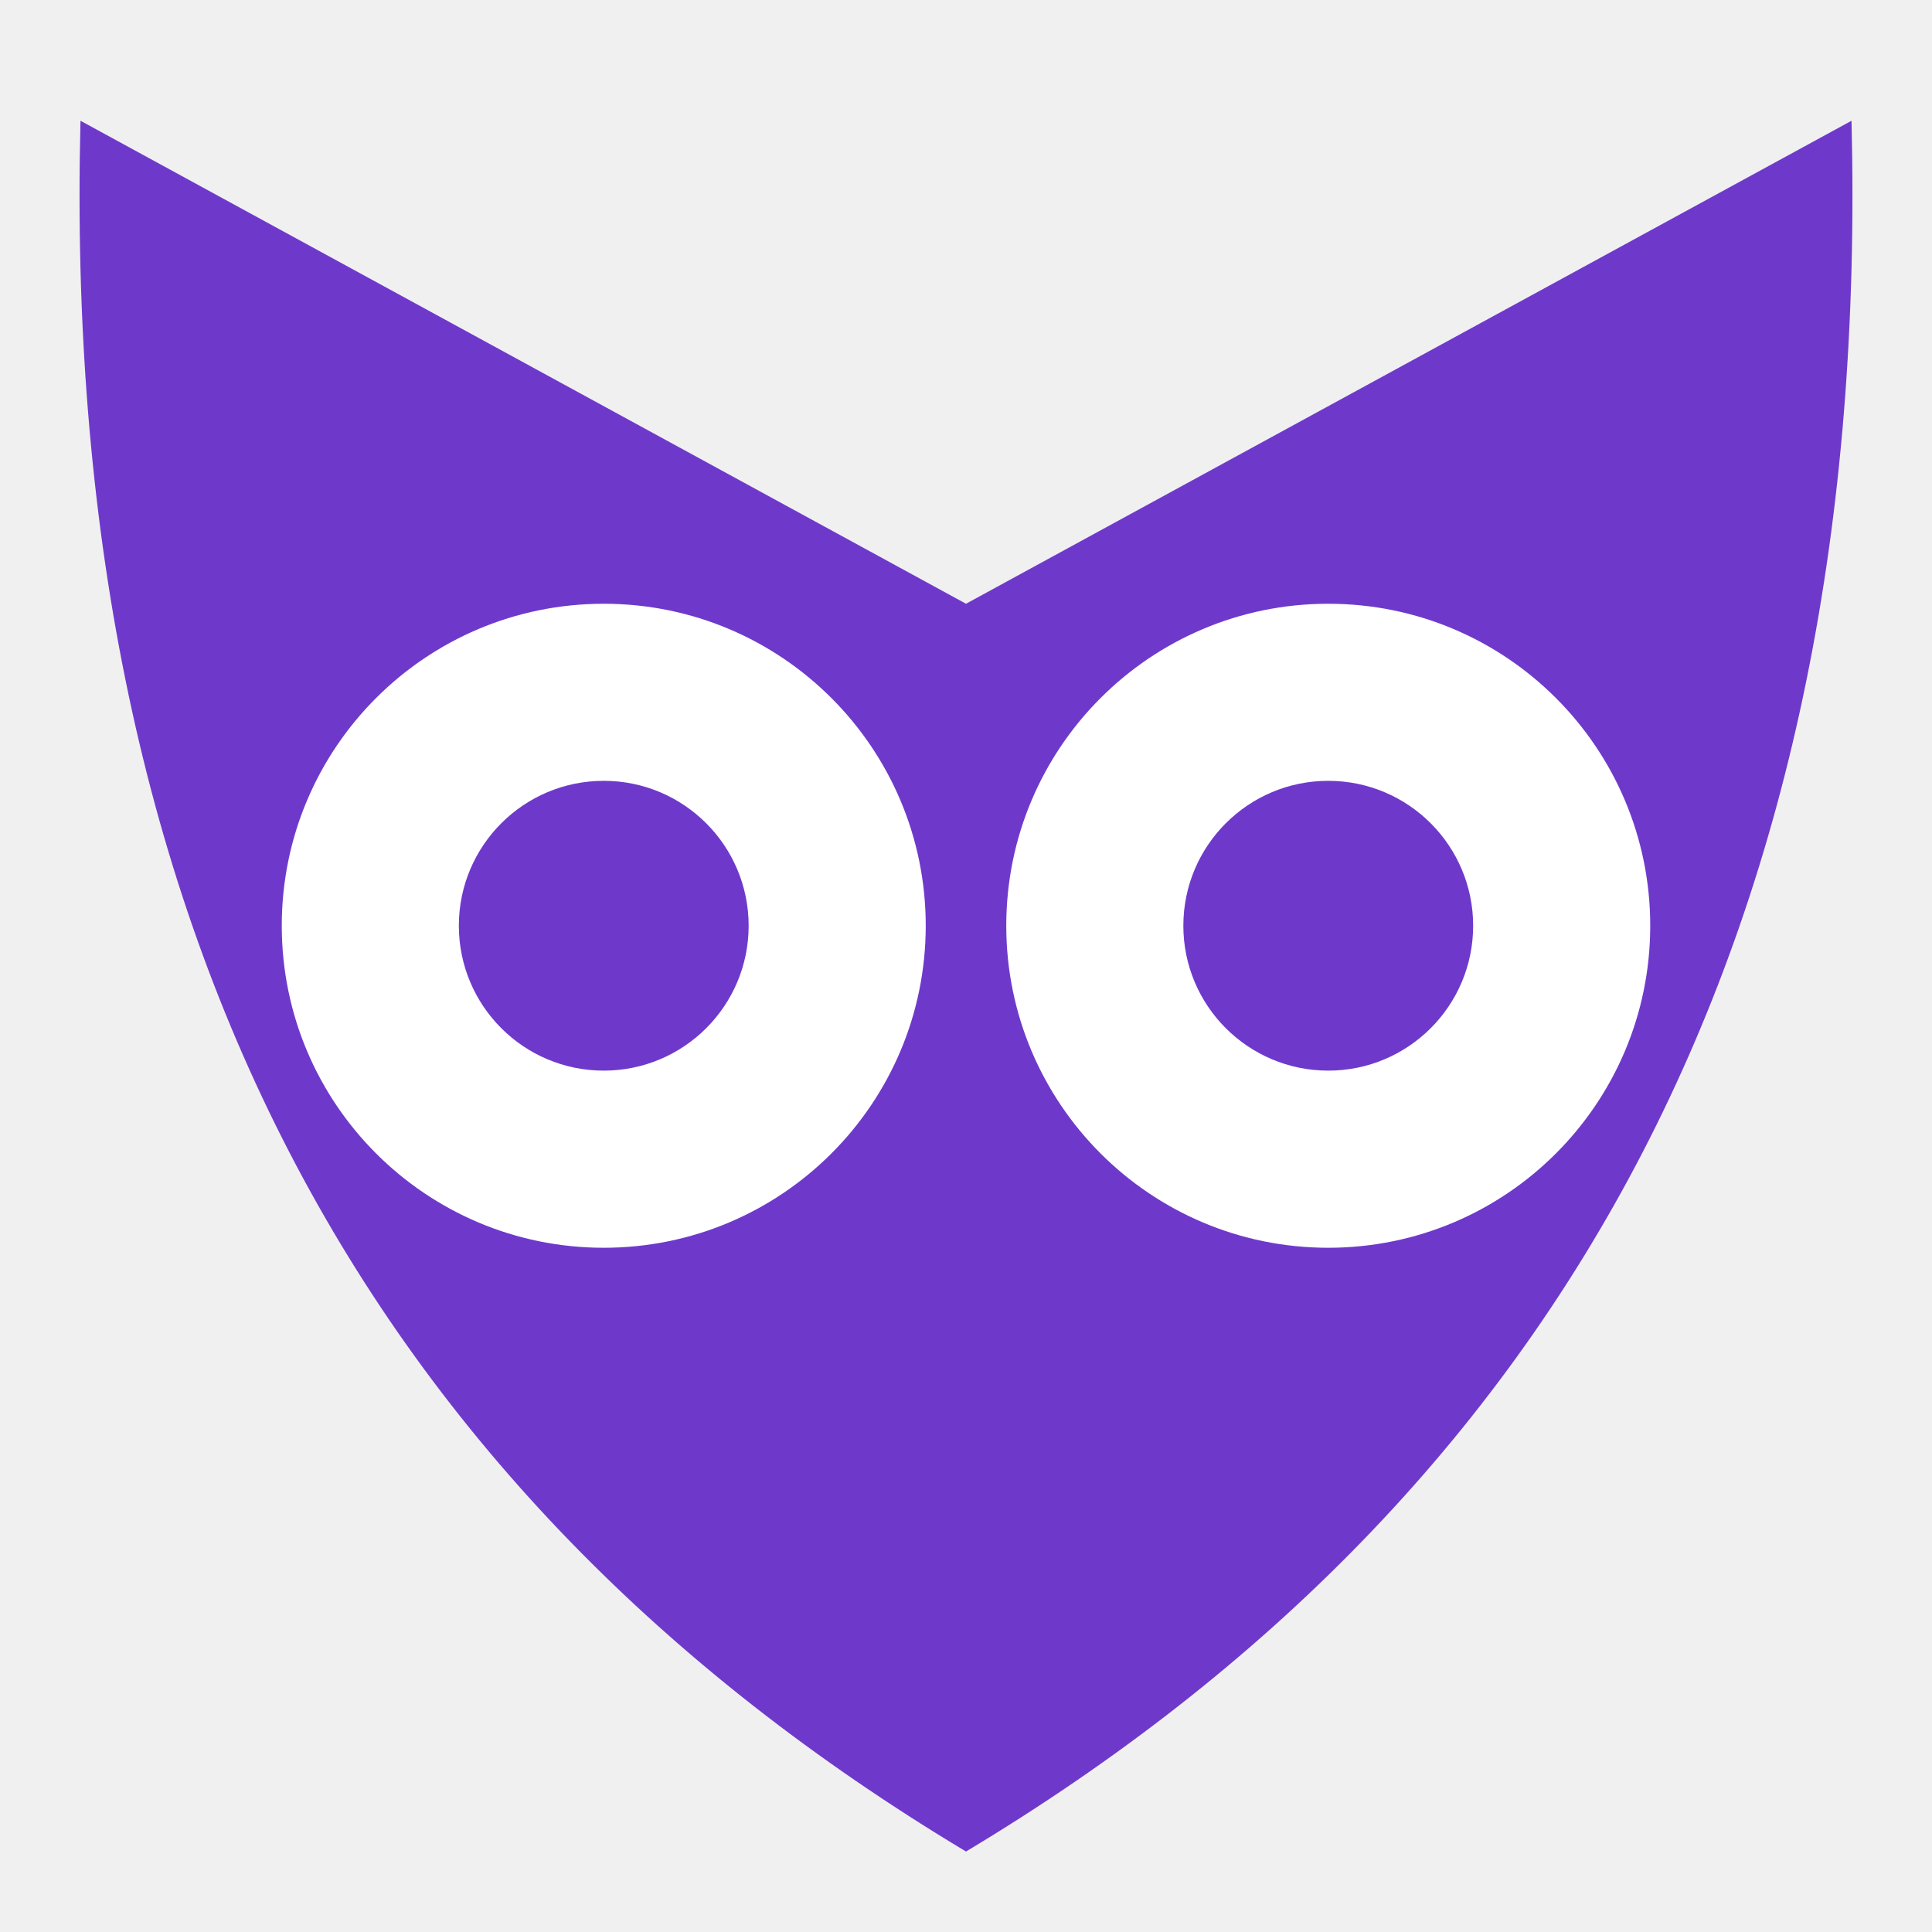
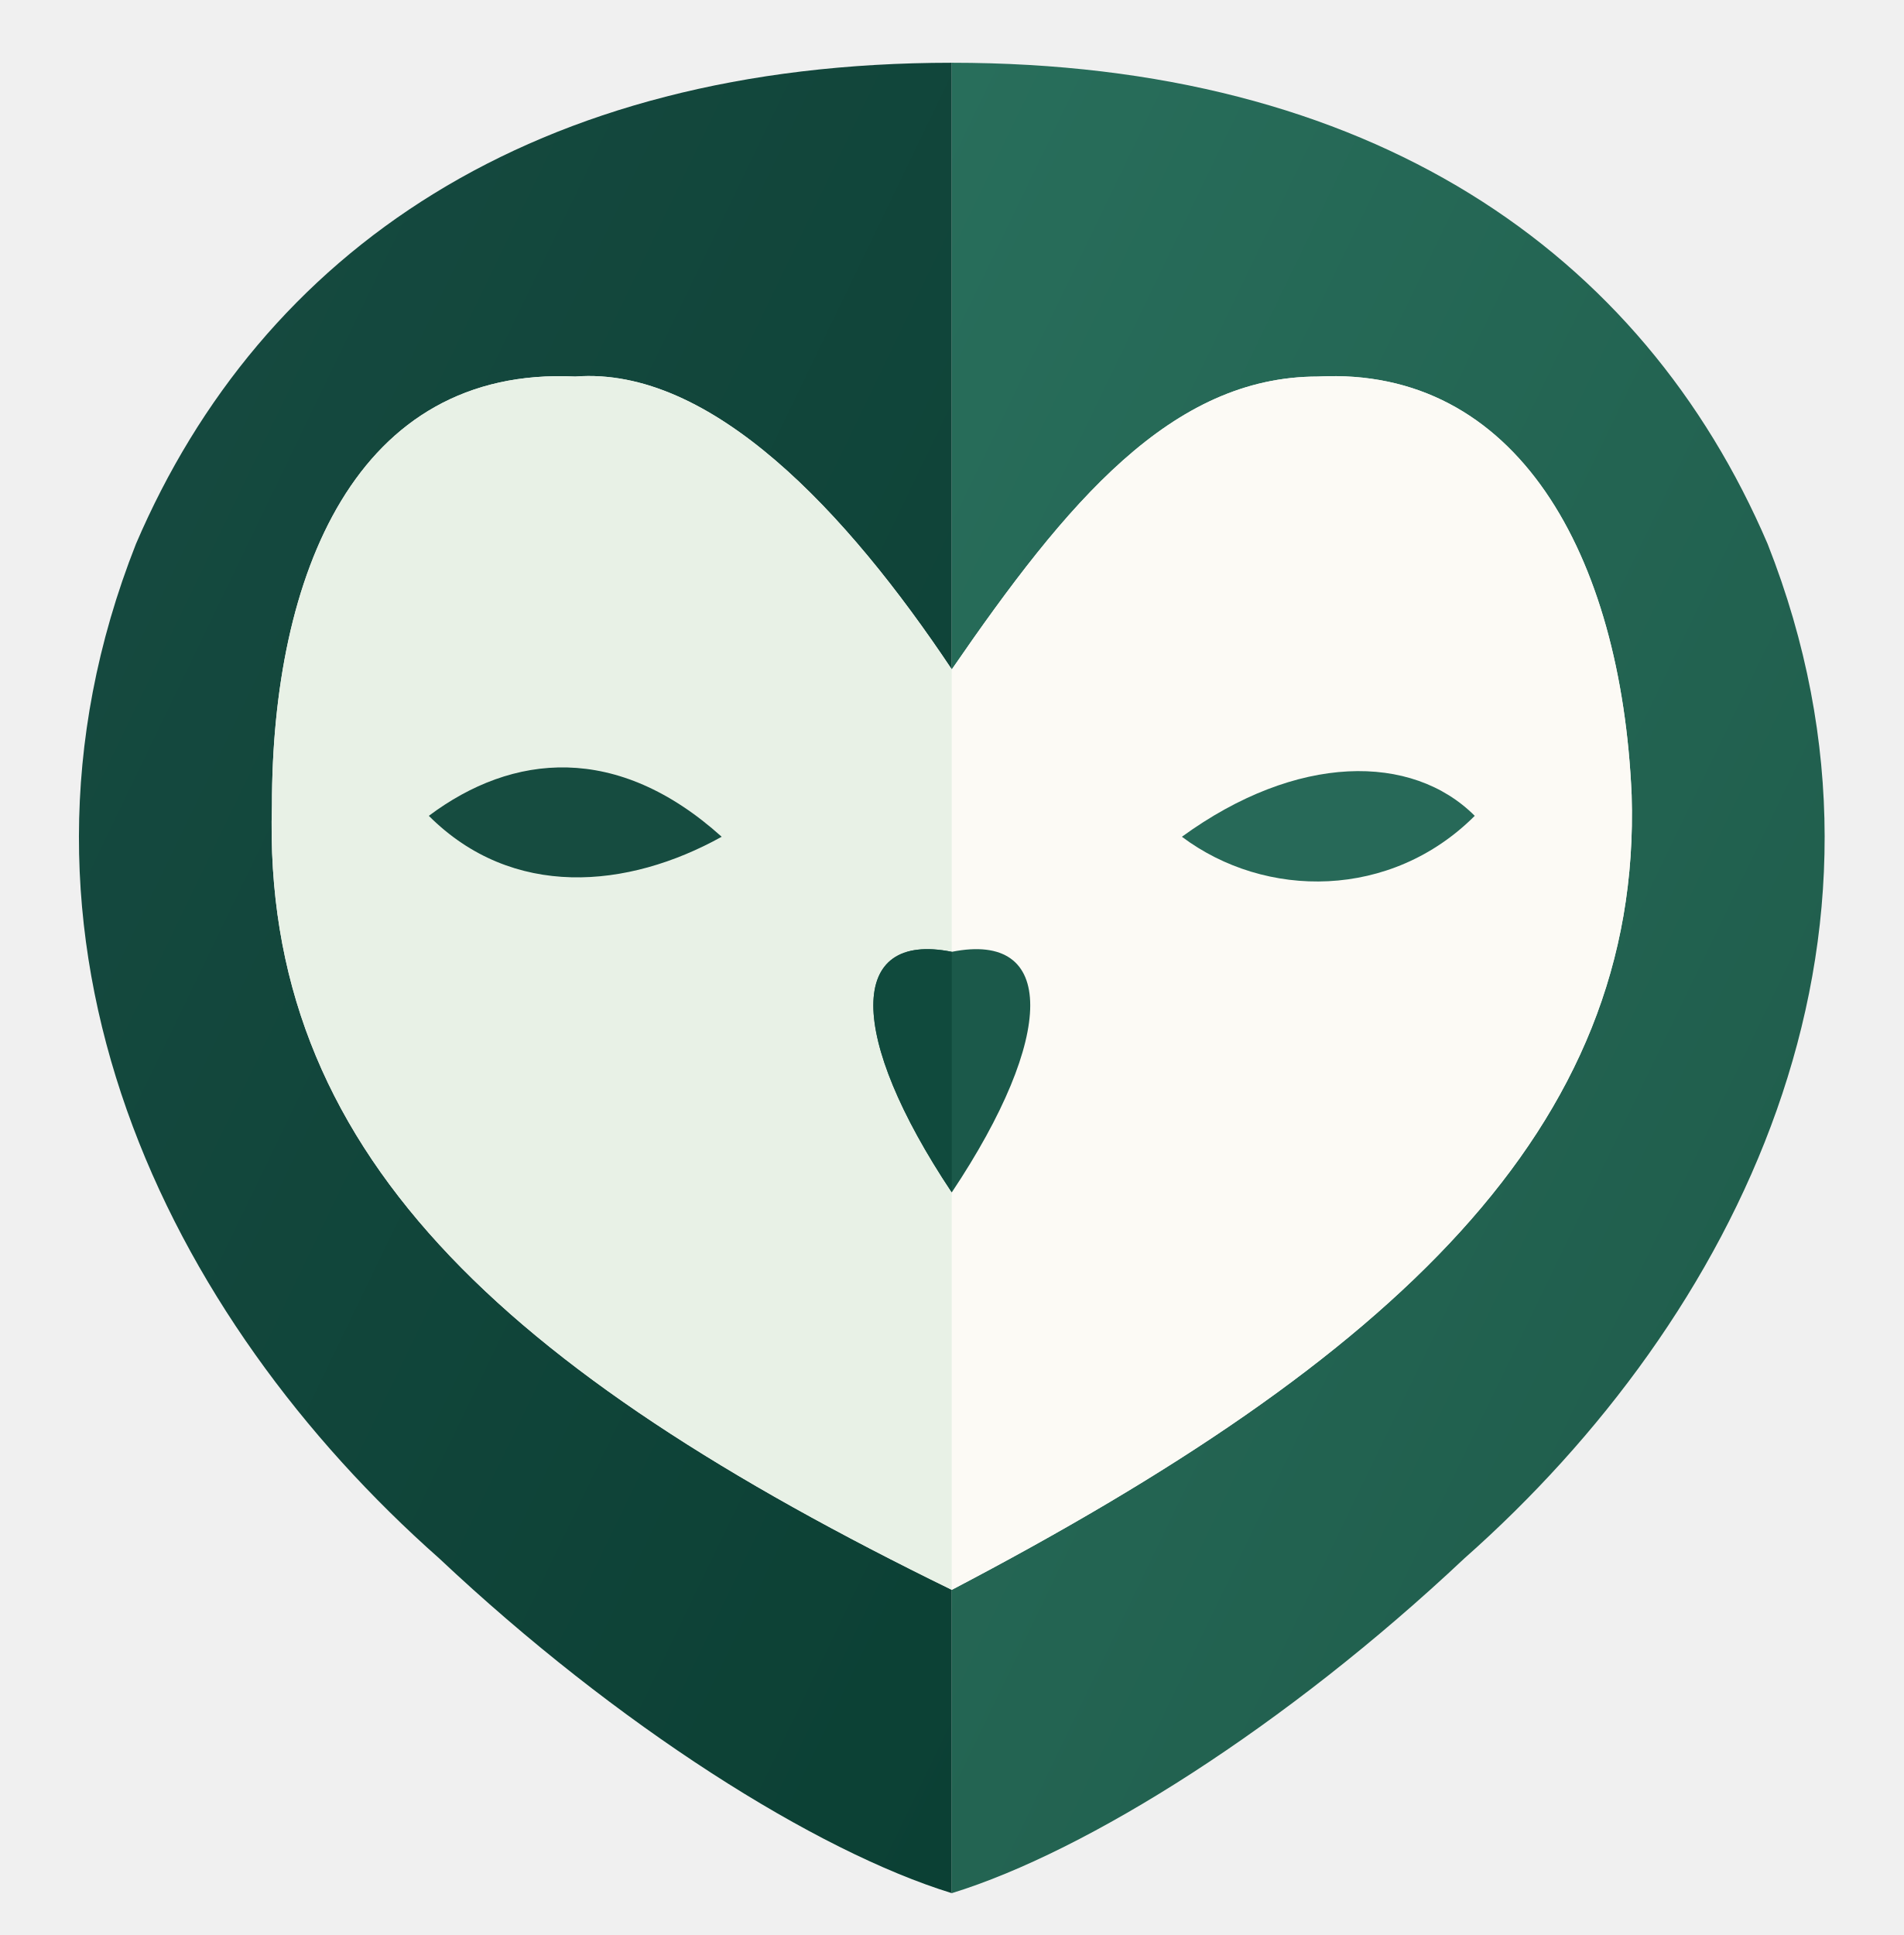
- <svg xmlns="http://www.w3.org/2000/svg" preserveAspectRatio="none" overflow="visible" style="display: block;" width="38" height="38" viewBox="0 0 38 38" fill="none">
-   <g id="sowa">
-     <path id="Vector" d="M1.583 2.375L19 11.875L36.417 2.375C36.812 18.208 30.875 29.292 19 36.417C7.125 29.292 1.188 18.208 1.583 2.375Z" fill="#6E39CB" />
-     <path id="Vector_2" d="M11.875 24.542C15.373 24.542 18.208 21.706 18.208 18.208C18.208 14.71 15.373 11.875 11.875 11.875C8.377 11.875 5.542 14.71 5.542 18.208C5.542 21.706 8.377 24.542 11.875 24.542Z" fill="white" />
-     <path id="Vector_3" d="M26.125 24.542C29.623 24.542 32.458 21.706 32.458 18.208C32.458 14.71 29.623 11.875 26.125 11.875C22.627 11.875 19.792 14.71 19.792 18.208C19.792 21.706 22.627 24.542 26.125 24.542Z" fill="white" />
-     <path id="Vector_4" d="M11.875 21.058C13.449 21.058 14.725 19.782 14.725 18.208C14.725 16.634 13.449 15.358 11.875 15.358C10.301 15.358 9.025 16.634 9.025 18.208C9.025 19.782 10.301 21.058 11.875 21.058Z" fill="#6E39CB" />
-     <path id="Vector_5" d="M26.125 21.058C27.699 21.058 28.975 19.782 28.975 18.208C28.975 16.634 27.699 15.358 26.125 15.358C24.551 15.358 23.275 16.634 23.275 18.208C23.275 19.782 24.551 21.058 26.125 21.058Z" fill="#6E39CB" />
-   </g>
+ <svg xmlns="http://www.w3.org/2000/svg" width="182" height="185" viewBox="0 0 182 185" role="img" aria-label="Zielona ikona sowy w kształcie serca">
+   <defs>
+     <linearGradient id="left" x1="0" y1="0" x2="1" y2="1">
+       <stop stop-color="#174b41" />
+       <stop offset="1" stop-color="#0b4034" />
+     </linearGradient>
+     <linearGradient id="right" x1="0" y1="0" x2="1" y2="1">
+       <stop stop-color="#286e5b" />
+       <stop offset="1" stop-color="#1e5a49" />
+     </linearGradient>
+   </defs>
+   <path d="M91 6 C51 6 25 24 13 52 C-2 90 16 126 42 149 C59 165 78 177 91 181 L91 152 C48 131 25 110 26 77 C26 55 34 35 55 36 C68 35 81 49 91 64 Z" fill="url(#left)" />
+   <path d="M91 6 C131 6 157 24 169 52 C184 90 166 126 140 149 C123 165 104 177 91 181 L91 152 C133 130 157 108 156 76 C155 53 145 35 126 36 C112 36 102 48 91 64 Z" fill="url(#right)" />
+   <path d="M91 64 C81 49 68 35 55 36 C34 35 26 55 26 77 C25 110 48 131 91 152 Z" fill="#e8f1e6" />
+   <path d="M91 64 C102 48 112 36 126 36 C145 35 155 53 156 76 C157 108 133 130 91 152 Z" fill="#fcfaf5" />
+   <path d="M41 78 C49 72 59 71 69 80 C60 85 49 86 41 78Z" fill="#164c40" />
+   <path d="M113 80 C124 72 135 72 141 78 C133 86 121 86 113 80Z" fill="#276958" />
+   <path d="M91 91 C81 89 81 99 91 114 C101 99 101 89 91 91Z" fill="#1b594a" />
+   <path d="M91 91 C81 89 81 99 91 114 Z" fill="#104a3d" />
</svg>
